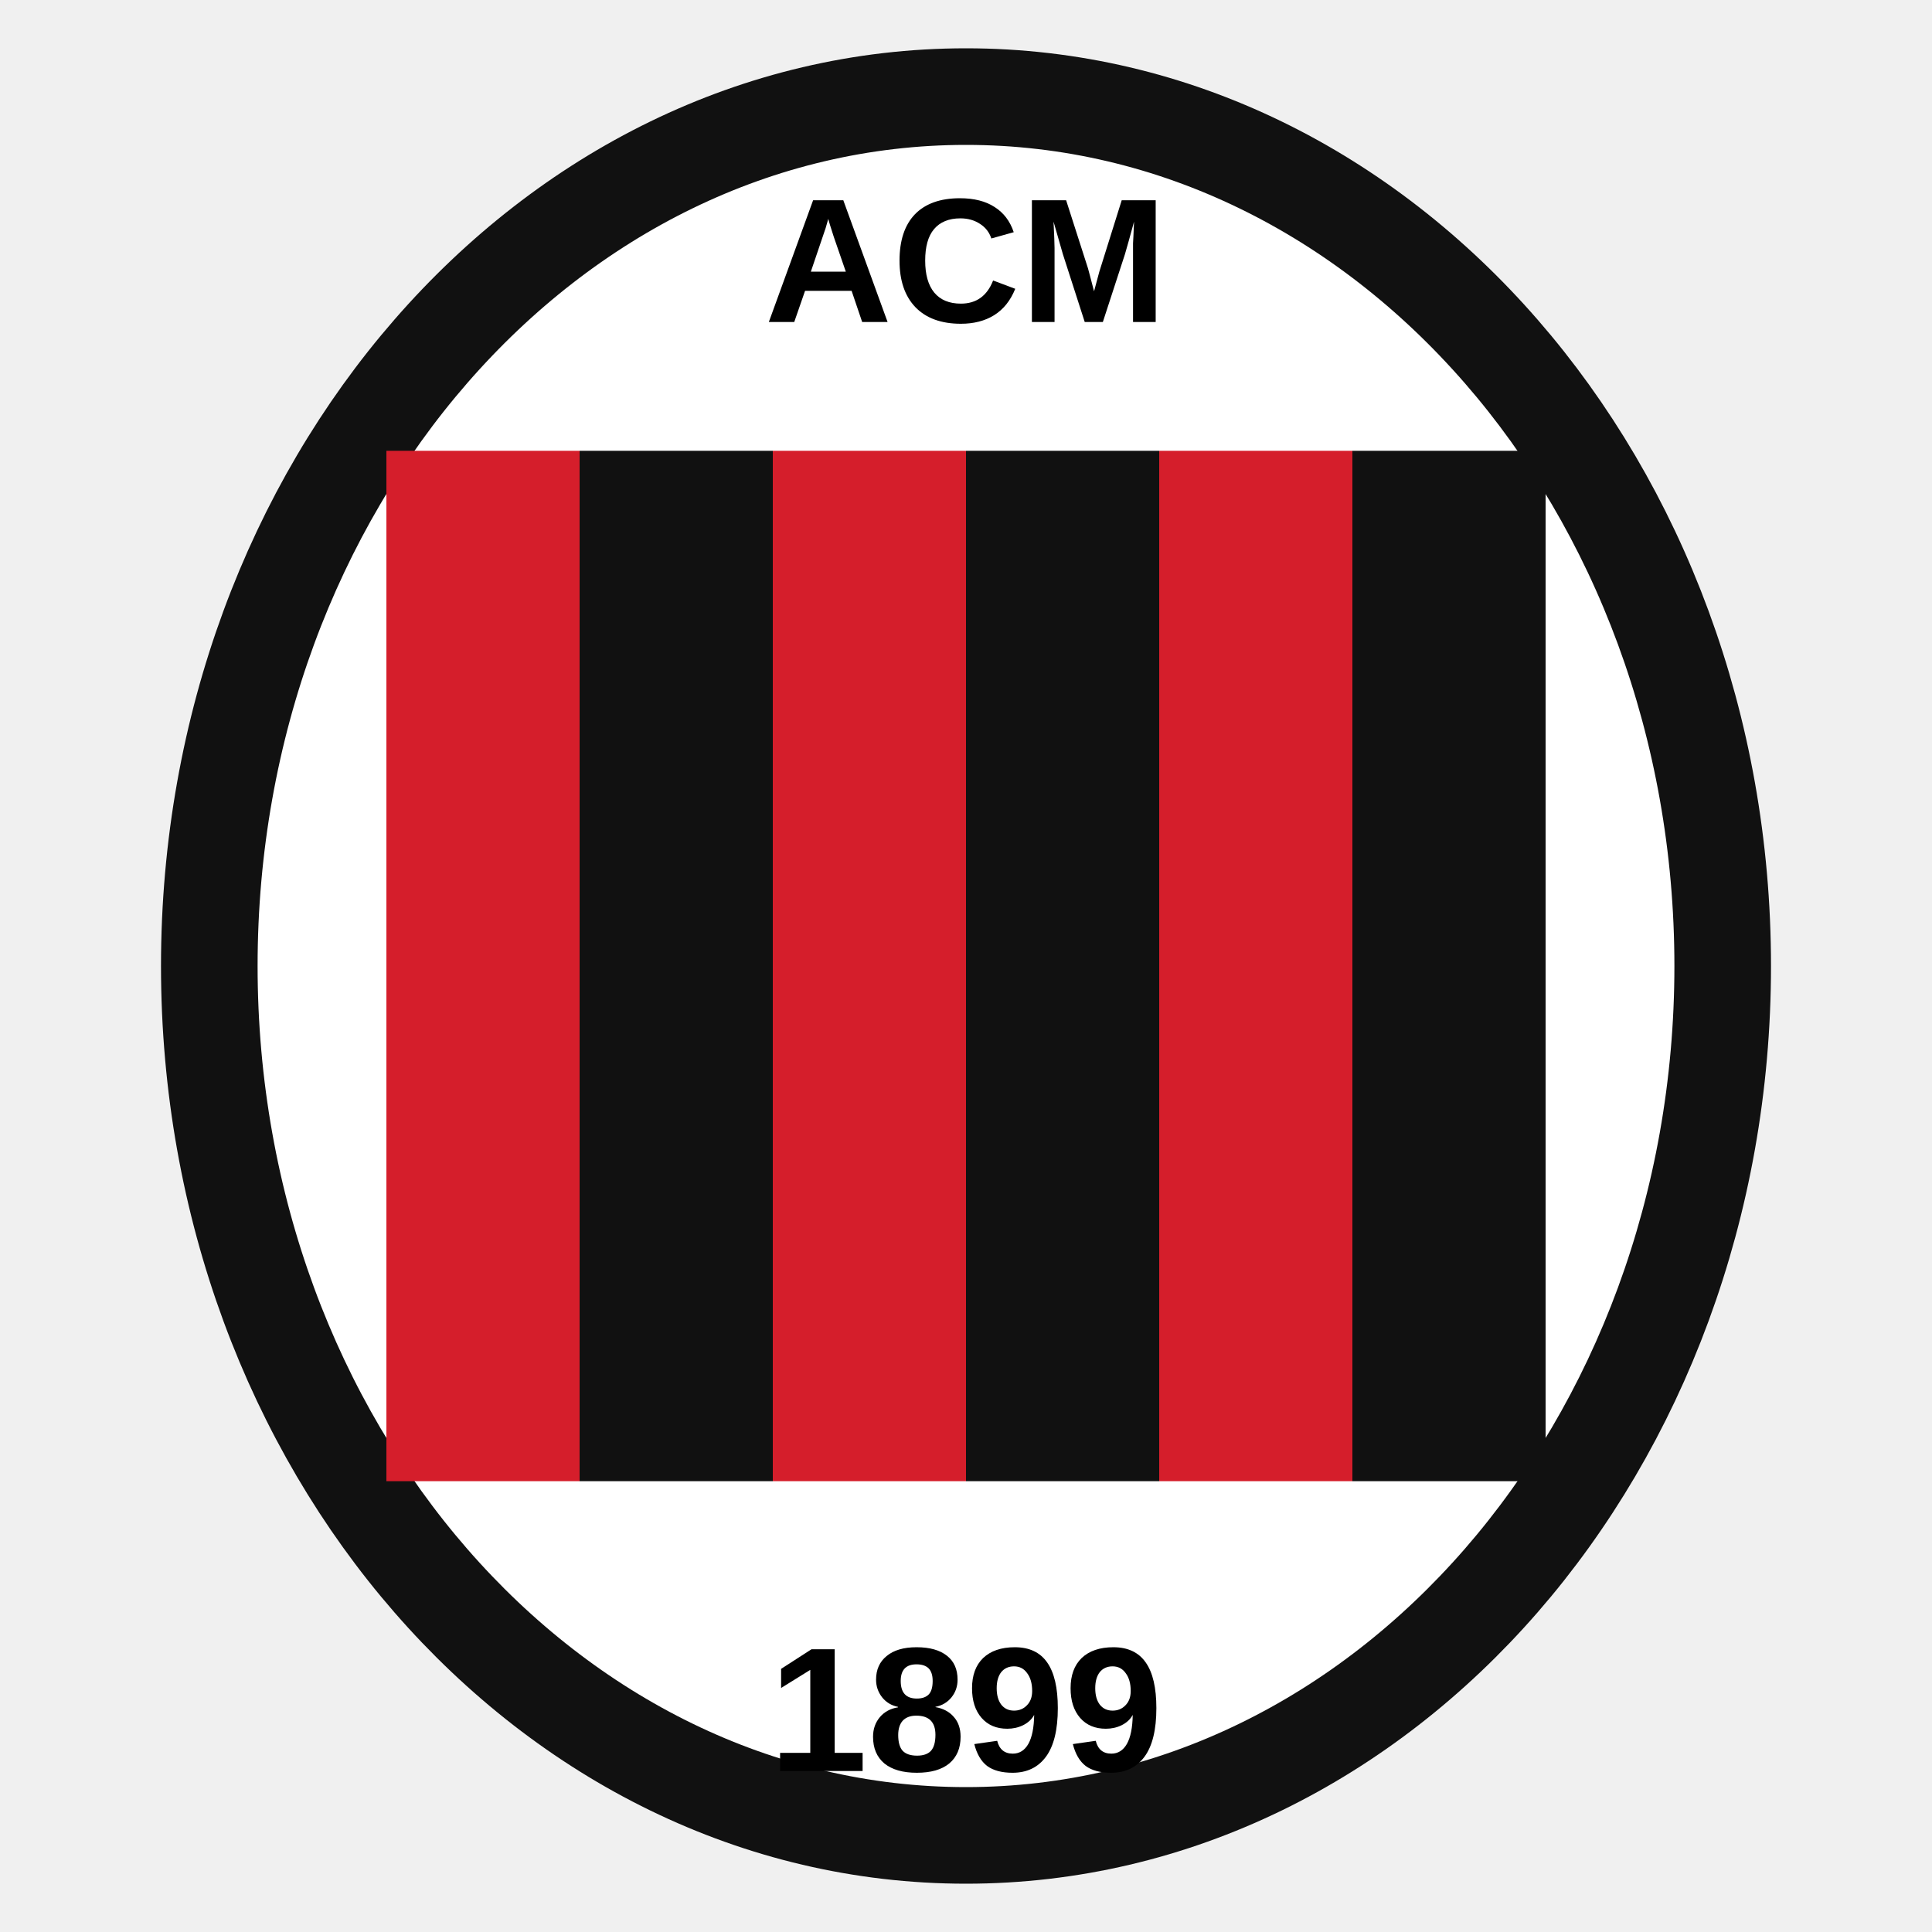
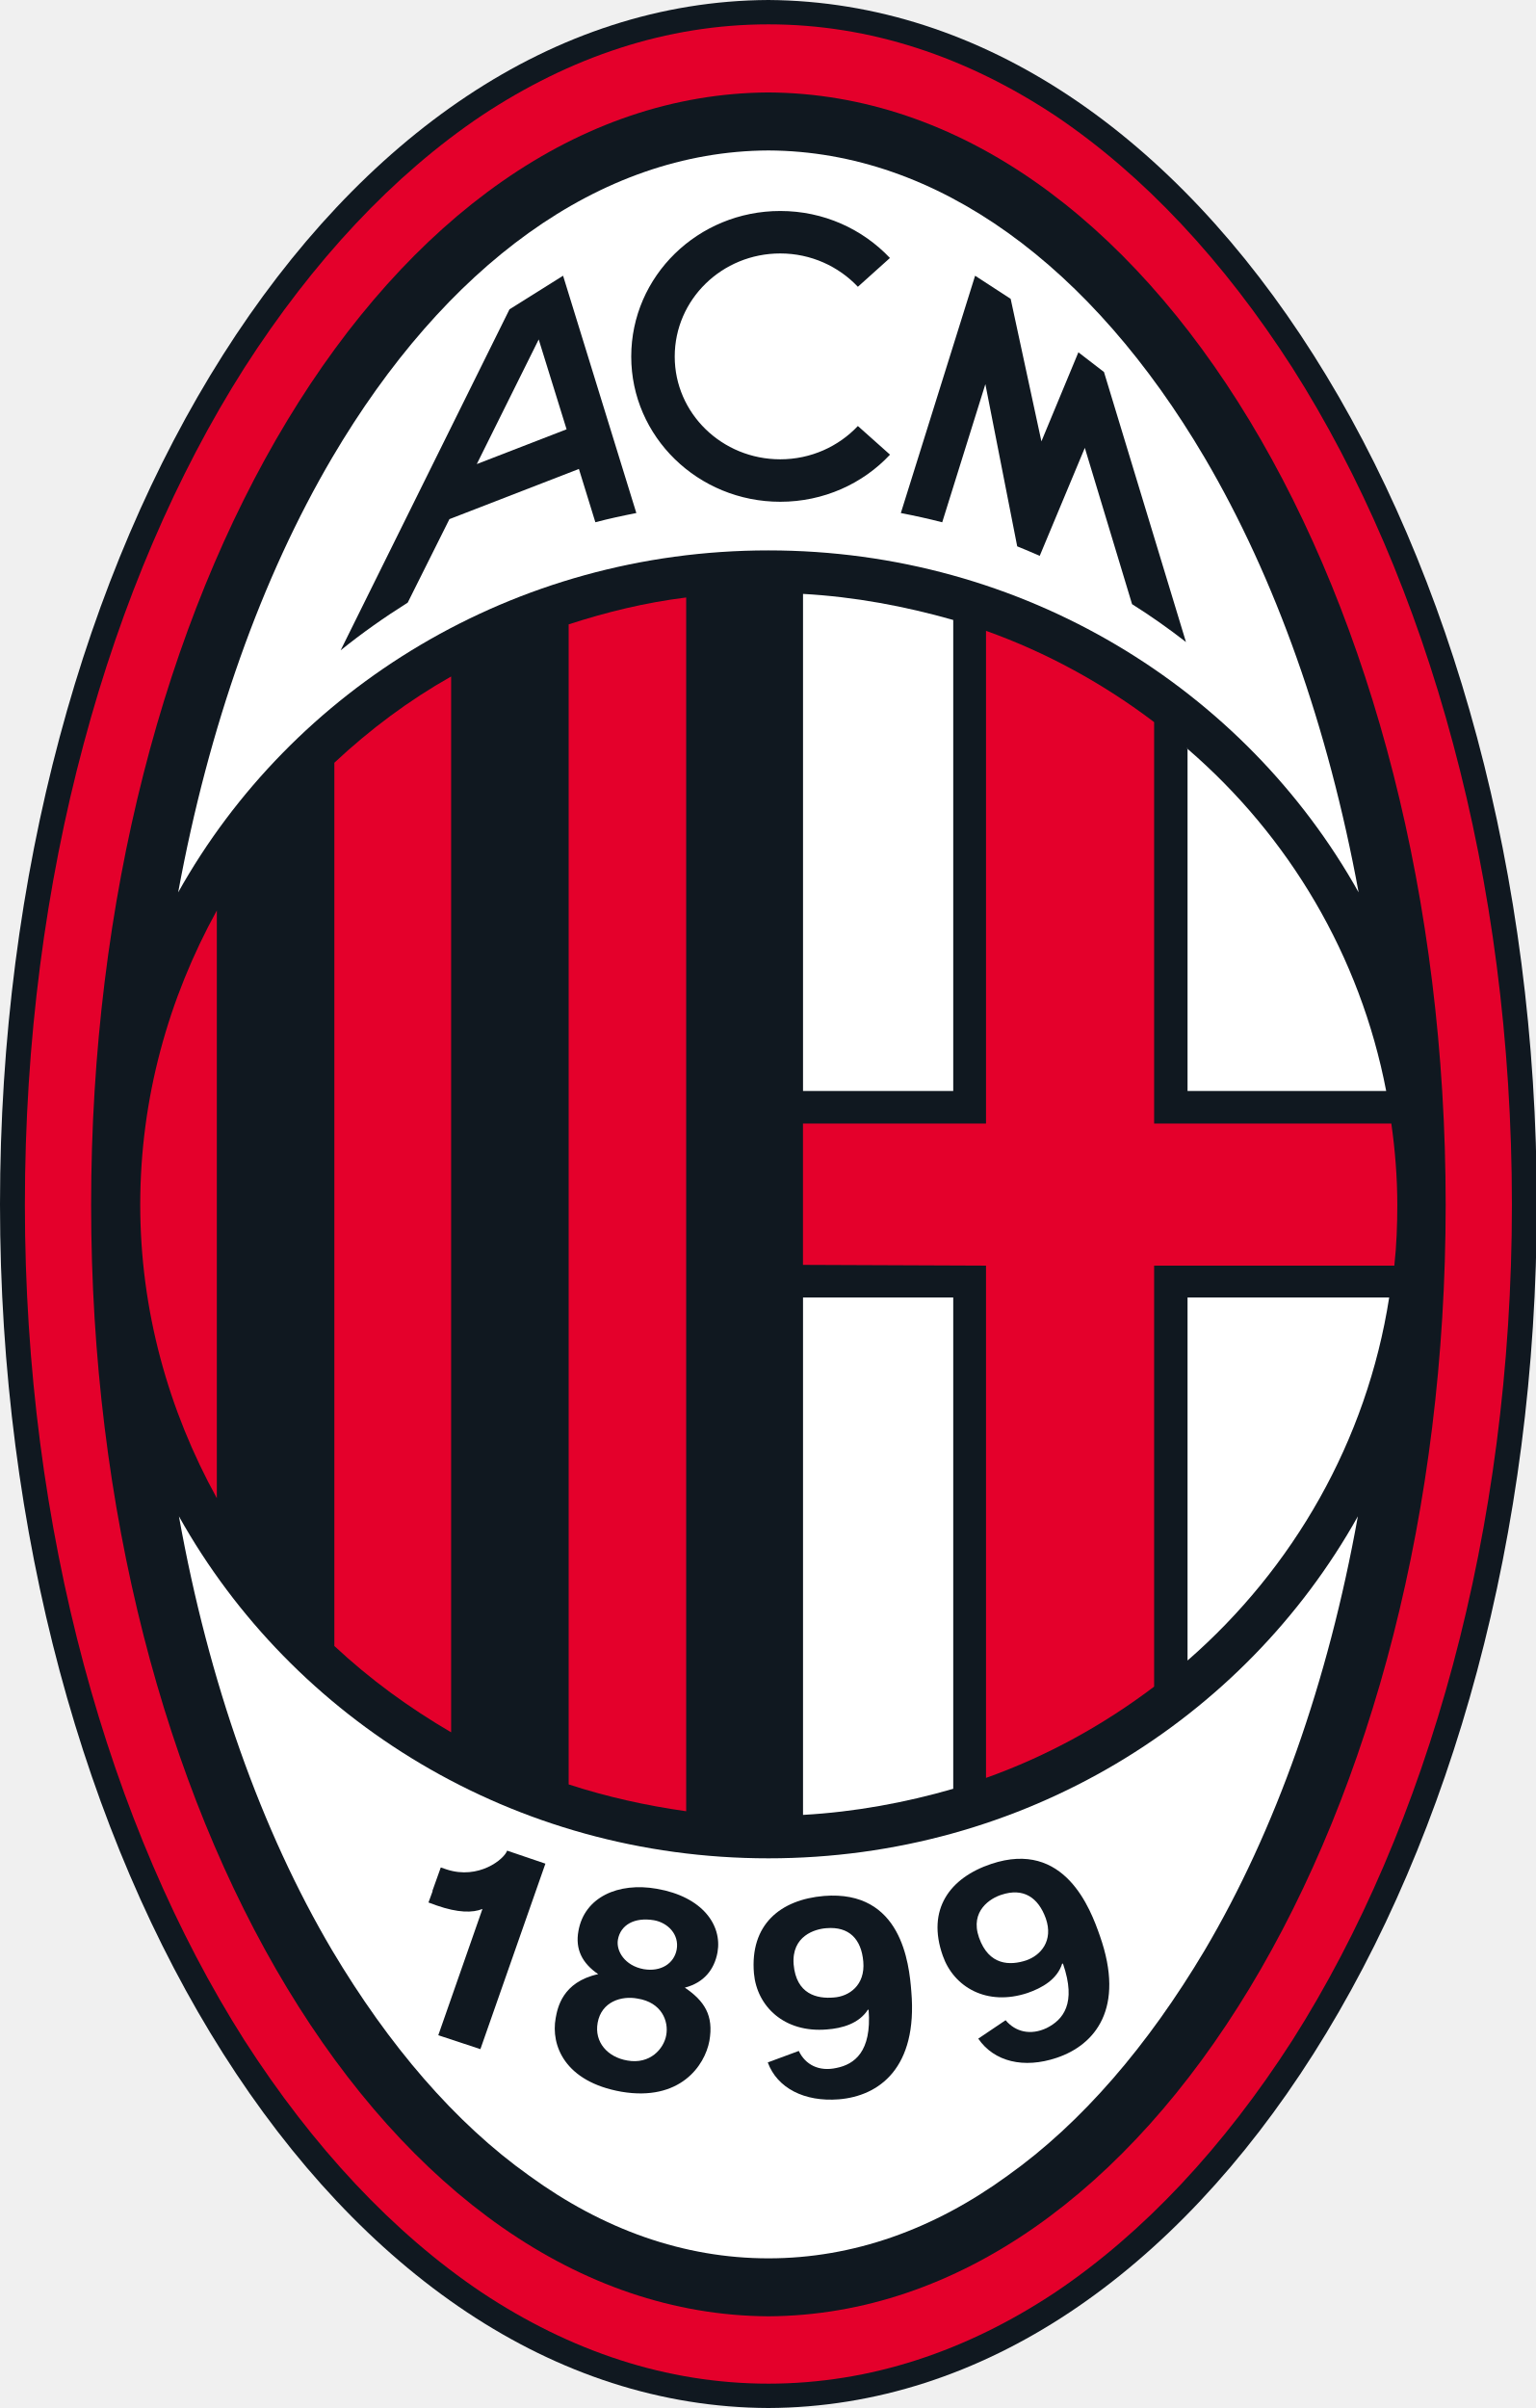
- <svg xmlns="http://www.w3.org/2000/svg" viewBox="0 0 120 120">
-   <ellipse cx="60" cy="60" rx="47" ry="54" fill="#fff" stroke="#111" stroke-width="6" />
-   <path fill="#d51e2b" d="M24 28h12v64H24zm24 0h12v64H48zm24 0h12v64H72z" />
-   <path fill="#111" d="M36 28h12v64H36zm24 0h12v64H60zm24 0h12v64H84z" />
-   <text x="60" y="20" text-anchor="middle" font-family="Arial" font-size="11" font-weight="900">ACM</text>
-   <text x="60" y="110" text-anchor="middle" font-family="Arial" font-size="11" font-weight="900">1899</text>
+ <svg xmlns="http://www.w3.org/2000/svg" id="svg860" version="1.1" fill-rule="evenodd" height="566" width="361">
+   <defs id="defs864" />
+   <rect style="" class="" stroke="none" fill="none" y="0" x="0" height="100%" width="100%" id="backgroundrect" />
+   <g id="g858" style="" class="currentLayer">
+     <g class="" id="svg_1">
+       <path id="svg_2" d="M308.824,83.464 C276.307,32.18 231.19,0.35 180.647,-1.1102230246251565e-16 C79.561,0.517 0,127.58 0,283.08 C0,360.735 19.928,431.433 52.461,482.694 C84.988,533.956 130.103,565.811 180.646,566 C231.189,565.811 276.307,533.956 308.824,482.694 C341.36,431.433 361.294,360.735 361.294,283.08 C361.294,205.401 341.36,134.724 308.824,83.464 z" style="stroke:none;fill:#101820;fill-opacity:1" />
+       <path id="svg_3" d="M341.626,174.849 C332.702,141.459 319.76,111.478 303.842,86.459 C287.759,61.402 268.871,41.142 248.063,27.168 C227.252,13.391 204.609,5.724 180.647,5.724 C156.686,5.724 134.042,13.391 113.231,27.168 C92.423,41.142 73.535,61.402 57.452,86.459 C41.534,111.478 28.593,141.459 19.668,174.849 C10.752,208.056 5.851,244.678 5.851,283.171 C5.851,359.817 25.628,429.475 57.452,479.553 C73.535,504.598 92.423,524.848 113.231,538.823 C134.042,552.626 156.686,560.276 180.647,560.276 C204.609,560.276 227.252,552.626 248.063,538.823 C268.871,524.848 287.759,504.598 303.842,479.553 C335.666,429.475 355.443,359.817 355.443,283.171 C355.443,244.678 350.542,208.056 341.626,174.849 z" style="stroke:none;fill:#e4002b;fill-opacity:1" />
+       <path id="svg_4" d="M180.647,544.448 C91.286,543.919 21.423,426.415 21.423,283.171 C21.423,139.761 91.286,22.234 180.647,21.73 C270.008,22.234 339.872,139.761 339.872,283.171 C339.872,426.415 270.008,543.919 180.647,544.448 z" style="stroke:none;fill:#101820;fill-opacity:1" />
+       <path id="svg_5" d="M180.647,129.372 C240.632,129.372 292.643,161.905 319.408,209.757 C312.234,170.776 299.822,135.839 283.198,107.566 C256.805,62.769 220.523,35.547 180.647,35.364 C140.771,35.547 104.489,62.769 78.096,107.566 C61.472,135.839 49.06,170.776 41.887,209.757 C68.651,161.905 120.662,129.372 180.647,129.372 z" style="stroke:none; fill:#ffffff" />
+       <path id="svg_6" d="M180.647,436.798 C120.662,436.798 68.822,404.28 42.066,356.415 C49.06,395.409 61.472,430.321 78.096,458.446 C91.381,480.743 106.943,498.977 124.43,511.403 C141.741,524.003 160.715,530.821 180.647,530.821 C200.58,530.821 219.553,524.003 236.864,511.403 C254.351,498.977 269.914,480.743 283.198,458.446 C299.822,430.321 312.234,395.409 319.228,356.415 C292.472,404.28 240.632,436.798 180.647,436.798 z" style="stroke:none; fill:#ffffff" />
+       <path id="svg_7" d="M233.036,438.114 C223.27,441.384 217.801,448.819 221.644,459.694 C224.234,467.085 232.009,471.62 241.58,468.446 C244.919,467.292 248.56,465.282 249.726,461.509 L249.921,461.608 C253.128,470.94 249.921,474.759 246.059,476.692 C242.241,478.489 238.725,477.569 236.445,474.891 L236.419,474.846 L229.987,479.18 C233.716,484.618 240.704,486.282 248.41,483.692 C257.431,480.675 264.589,472.081 258.572,455.007 C256.398,448.762 250.318,432.337 233.036,438.114 zM241.227,460.796 C237.497,462.024 232.488,462.044 230.163,455.428 C227.945,449.116 232.954,446.128 235.456,445.36 C240.546,443.678 244.062,445.932 245.864,450.917 C247.704,456.196 244.654,459.632 241.227,460.796 z" style="stroke:none;fill:#101820;fill-opacity:1" />
+       <path id="svg_8" d="M183.438,117.94 C193.651,117.94 202.869,113.68 209.239,106.866 L201.684,100.134 C197.161,104.926 190.665,107.959 183.438,107.959 C169.741,107.959 158.626,97.163 158.626,83.816 C158.626,70.389 169.741,59.574 183.438,59.574 C190.665,59.574 197.161,62.621 201.684,67.409 L209.22,60.639 C202.806,53.857 193.651,49.591 183.438,49.591 C164.092,49.591 148.401,64.905 148.401,83.816 C148.401,102.642 164.092,117.94 183.438,117.94 z" style="stroke:none;fill:#101820;fill-opacity:1" />
+       <path id="svg_9" d="M231.656,90.296 L239.141,128.417 C240.924,129.157 242.657,129.854 244.433,130.657 L255.038,105.269 L266.145,142.008 C270.493,144.742 274.758,147.75 278.816,150.91 L259.543,87.442 L253.525,82.811 L244.831,103.744 L237.604,70.244 L229.243,64.81 L211.784,120.589 C215.054,121.222 218.287,121.928 221.512,122.762 L231.656,90.296 z" style="stroke:none;fill:#101820;fill-opacity:1" />
+       <path id="svg_10" d="M105.658,122.022 L136.099,110.228 L139.967,122.753 C143.124,121.918 146.362,121.222 149.601,120.589 L132.378,64.81 L119.78,72.705 L80.084,152.854 C85.074,148.831 90.382,145.089 95.854,141.645 L105.658,122.022 zM126.648,79.786 L133.201,100.906 L112.091,109.081 L126.648,79.786 z" style="stroke:none;fill:#101820;fill-opacity:1" />
+       <path id="svg_11" d="M193.714,445.643 C183.438,446.512 176.281,452.385 177.251,463.846 C177.944,471.552 184.339,477.878 194.419,477.02 C197.973,476.755 201.949,475.659 204.06,472.352 L204.211,472.452 C204.961,482.268 200.853,485.229 196.657,486.067 C192.511,486.987 189.348,485.286 187.823,482.135 L187.823,482.061 L180.502,484.77 C182.707,490.805 189.115,494.083 197.205,493.446 C206.669,492.677 215.779,486.067 214.248,468.093 C213.737,461.495 211.942,444.194 193.714,445.643 zM196.02,469.51 C192.07,469.862 187.193,468.741 186.582,461.741 C186.053,455.018 191.628,453.393 194.306,453.218 C199.599,452.782 202.498,455.757 202.957,461.079 C203.442,466.655 199.599,469.27 196.02,469.51 z" style="stroke:none;fill:#101820;fill-opacity:1" />
+       <path id="svg_12" d="M154.412,443.956 C145.332,442.36 137.384,445.932 135.989,453.878 C135.198,458.149 136.855,461.452 140.632,464.022 C132.151,465.868 131.065,472.036 130.636,474.362 C129.48,480.719 132.706,489.294 146.095,491.663 C159.833,493.993 165.69,485.563 166.776,479.71 C167.835,473.706 165.586,470.309 161.002,467.192 C165.532,466.032 167.957,462.882 168.685,458.887 C169.807,452.473 165.135,445.819 154.412,443.956 zM156.626,478.382 C156.049,481.589 152.808,485.286 147.478,484.323 C142.812,483.528 139.687,479.981 140.506,475.452 C141.395,470.473 146.126,469.05 149.872,469.762 C155.567,470.651 157.247,475.098 156.626,478.382 zM159.087,458.239 C158.482,461.528 155.36,463.538 151.321,462.85 C146.911,462.044 144.8,458.596 145.269,455.907 C145.89,452.448 149.141,450.583 153.75,451.352 C157.023,451.944 159.716,454.69 159.087,458.239 z" style="stroke:none;fill:#101820;fill-opacity:1" />
+       <path id="svg_13" d="M105.021,439.419 L103.626,438.946 L101.645,444.485 L101.711,444.503 L100.734,447.18 L102.643,447.874 C107.684,449.632 111.124,449.632 113.423,448.7 L103.04,478.382 L112.941,481.651 L128.223,438.052 L119.226,434.995 C118.53,437.018 112.519,441.87 105.021,439.419 z" style="stroke:none;fill:#101820;fill-opacity:1" />
+       <path id="svg_14" d="M279.187,304.977 L279.187,390.305 C304.024,368.671 321.344,338.698 326.592,304.977 L279.187,304.977 z" style="stroke:none; fill:#ffffff" />
+       <path id="svg_15" d="M188.788,426.591 C201.029,425.903 212.906,423.692 224.102,420.454 L224.102,304.977 L188.788,304.977 L188.788,426.591 z" style="stroke:none; fill:#ffffff" />
+       <path id="svg_16" d="M325.887,256.432 C319.778,224.649 303.069,196.614 279.187,176.022 L279.187,256.432 L325.887,256.432 z" style="stroke:none; fill:#ffffff" />
+       <path id="svg_17" d="M188.788,256.432 L224.102,256.432 L224.102,145.725 C212.729,142.496 201.029,140.284 188.788,139.597 L188.788,256.432 z" style="stroke:none; fill:#ffffff" />
+       <path id="svg_18" d="M279.187,175.873 L279.017,175.873 C279.075,175.922 279.13,175.973 279.187,176.022 L279.187,175.873 z" style="stroke:none; fill:#ffffff" />
+       <path id="svg_19" d="M50.975,352.143 L50.975,214.01 C39.609,234.638 32.968,258.136 32.968,283.171 C32.968,308.04 39.609,331.54 50.975,352.143 z" style="stroke:none;fill:#e4002b;fill-opacity:1" />
+       <path id="svg_20" d="M231.807,148.277 L231.807,264.093 L188.775,264.093 L188.775,297.309 L231.807,297.487 L231.807,417.895 C246.123,412.8 259.429,405.452 271.331,396.442 L271.331,297.487 L327.802,297.487 C328.326,292.704 328.501,287.948 328.501,283.171 C328.501,276.707 327.972,270.23 327.097,264.093 L271.331,264.093 L271.331,169.733 C259.429,160.708 246.123,153.386 231.807,148.277 z" style="stroke:none;fill:#e4002b;fill-opacity:1" />
+       <path id="svg_21" d="M133.689,419.427 C142.614,422.325 151.708,424.372 161.32,425.733 L161.32,140.439 C151.708,141.63 142.614,143.857 133.689,146.755 L133.689,419.427 z" style="stroke:none;fill:#e4002b;fill-opacity:1" />
+       <path id="svg_22" d="M78.607,386.891 C87.005,394.729 96.1,401.364 106.058,407.178 L106.058,159.007 C96.1,164.627 87.005,171.428 78.607,179.279 L78.607,386.891 z" style="stroke:none;fill:#e4002b;fill-opacity:1" />
+     </g>
+   </g>
</svg>
